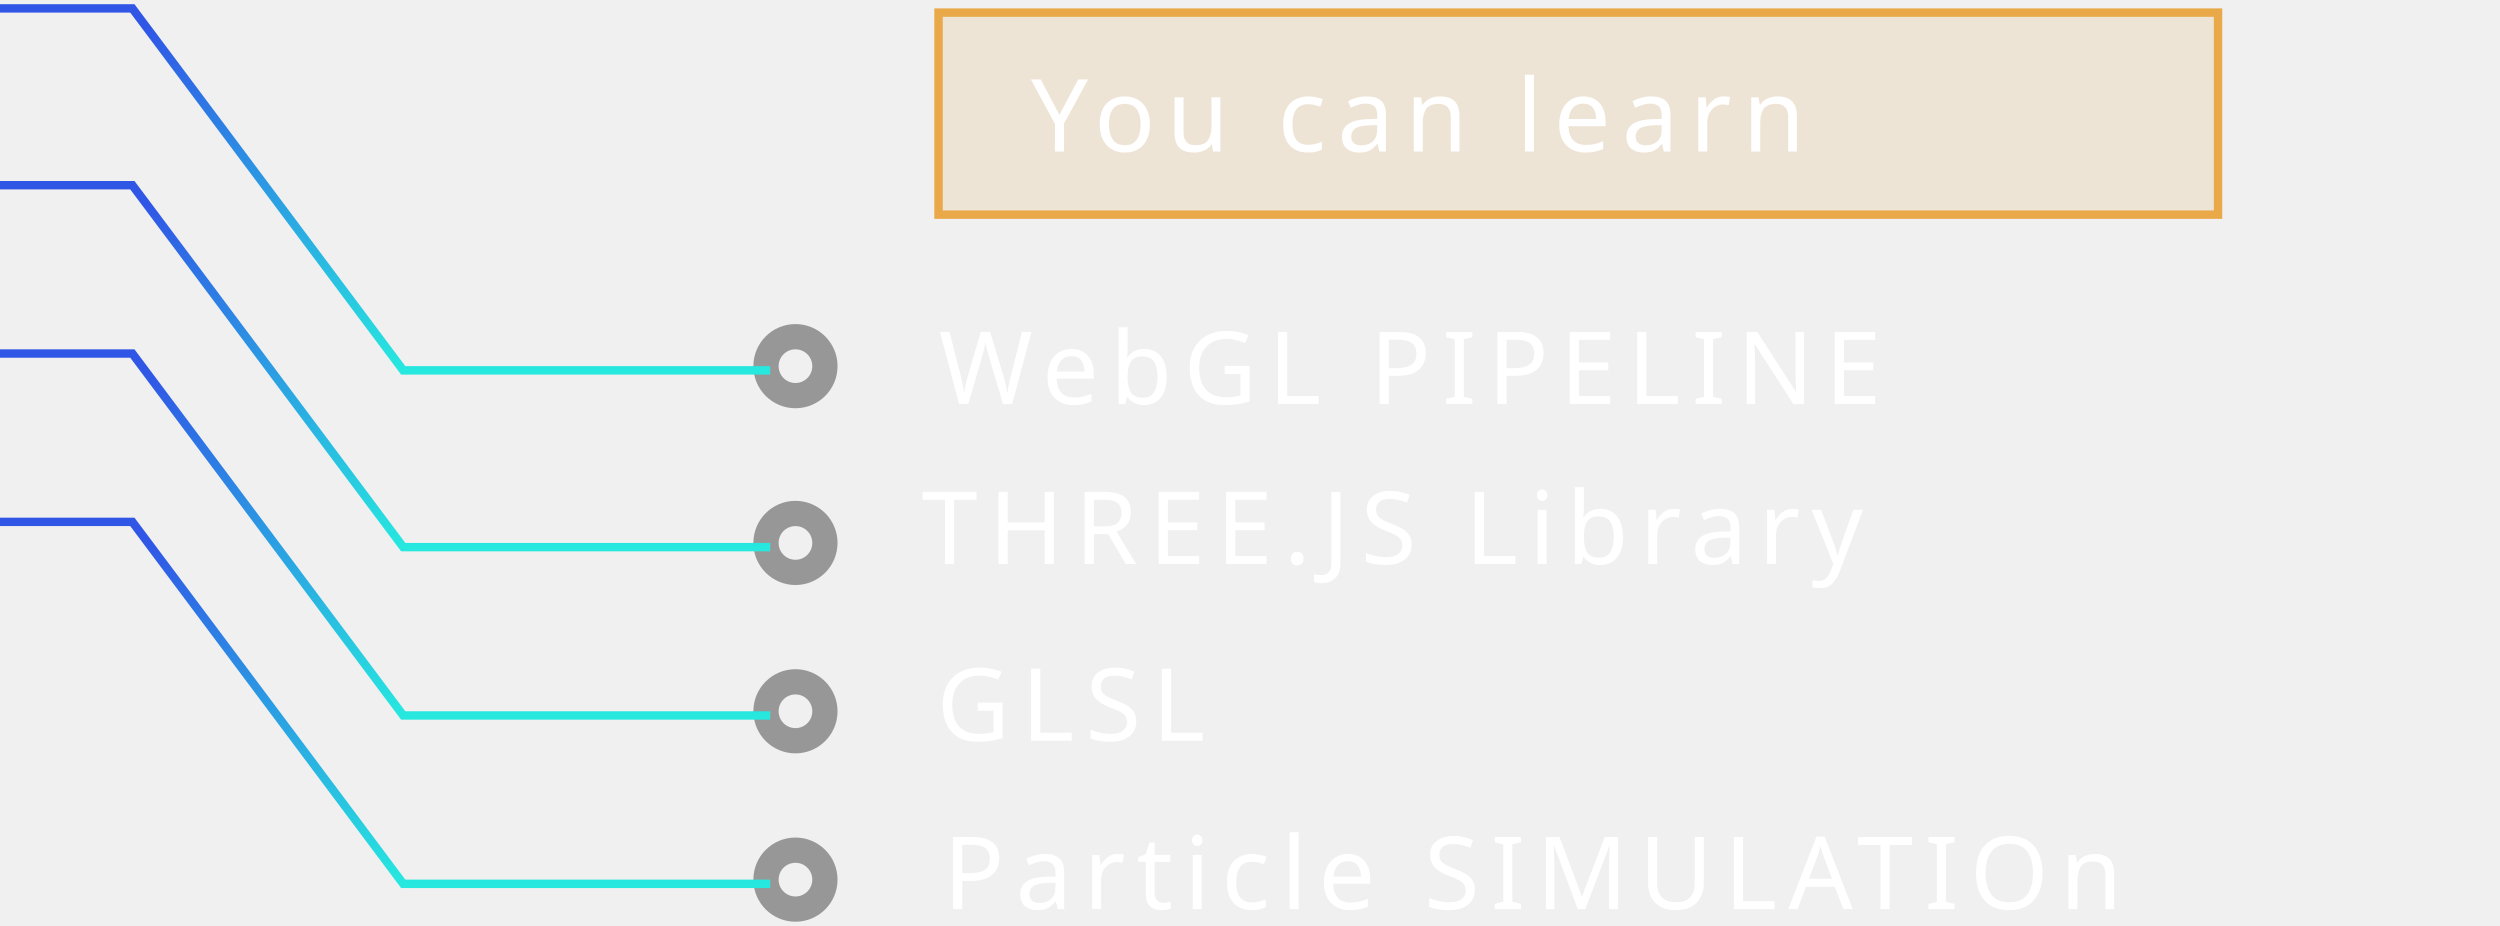
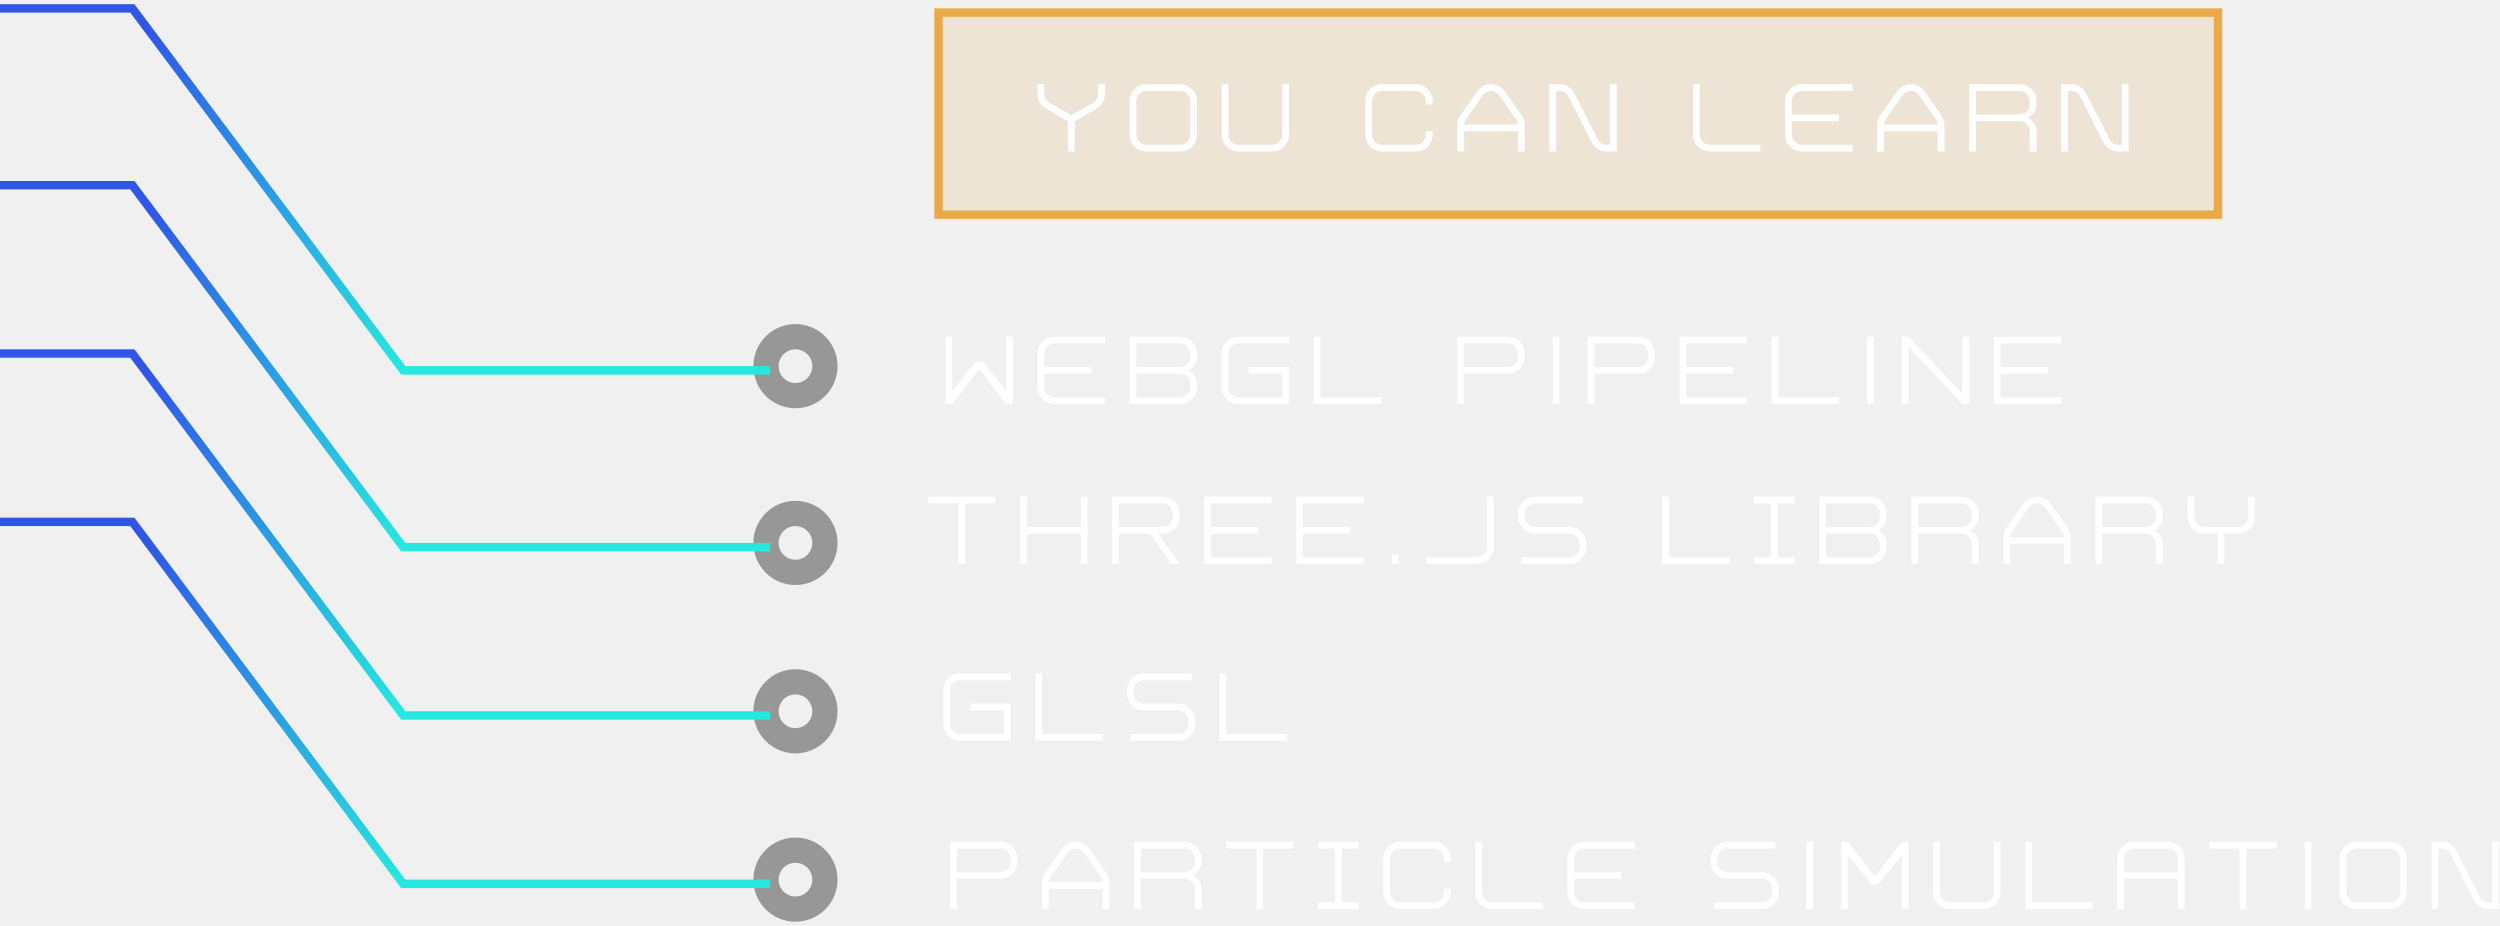
<svg xmlns="http://www.w3.org/2000/svg" xmlns:xlink="http://www.w3.org/1999/xlink" width="297px" height="110px" viewBox="0 0 297 110" version="1.1">
  <defs>
    <linearGradient x1="50%" y1="5.367%" x2="50%" y2="100%" id="linearGradient-1">
      <stop stop-color="#3056E6" offset="0%" />
      <stop stop-color="#26E8DF" offset="100%" />
    </linearGradient>
    <rect id="path-2" x="0" y="0" width="153" height="25" />
  </defs>
  <g id="Page-1" stroke="none" stroke-width="1" fill="none" fill-rule="evenodd">
-     <g id="Mobile" transform="translate(0, -775)">
+     <g id="Mobile---SVG-OUTPUT" transform="translate(0, -775)">
      <g id="Group-3" transform="translate(-26, 776)">
        <g id="Group-7" transform="translate(62, 53.5) scale(-1, 1) translate(-62, -53.5) ">
          <g id="Group-4-Copy" transform="translate(0, 41)">
            <circle id="Oval" stroke="#979797" stroke-width="3" cx="3.5" cy="42.5" r="3.5" />
            <polyline id="Line-3" stroke="url(#linearGradient-1)" stroke-linecap="square" points="7 43 50.097 43 82.276 1.13686838e-13 124 1.301112e-13" />
          </g>
          <g id="Group-4-Copy-4" transform="translate(0, 61)">
            <circle id="Oval" stroke="#979797" stroke-width="3" cx="3.5" cy="42.5" r="3.5" />
            <polyline id="Line-3" stroke="url(#linearGradient-1)" stroke-linecap="square" points="7 43 50.097 43 82.276 1.13686838e-13 124 1.301112e-13" />
          </g>
          <g id="Group-4-Copy-2" transform="translate(0, 21)">
            <circle id="Oval" stroke="#979797" stroke-width="3" cx="3.5" cy="42.5" r="3.5" />
            <polyline id="Line-3" stroke="url(#linearGradient-1)" stroke-linecap="square" points="7 43 50.097 43 82.276 1.13686838e-13 124 1.301112e-13" />
          </g>
          <g id="Group-4-Copy-3">
            <circle id="Oval" stroke="#979797" stroke-width="3" cx="3.5" cy="42.5" r="3.5" />
            <polyline id="Line-3" stroke="url(#linearGradient-1)" stroke-linecap="square" points="7 43 50.097 43 82.276 1.13686838e-13 124 1.301112e-13" />
          </g>
        </g>
-         <text id="WebGL-PIPELINE" font-family="Trivial-Light, Trivial" font-size="12" font-weight="300" letter-spacing="1.333" fill="#FFFFFF">
-           <tspan x="137.533" y="47">WebGL PIPELINE</tspan>
-         </text>
-         <text id="THREE.JS-Library" font-family="Trivial-Light, Trivial" font-size="12" font-weight="300" letter-spacing="1.333" fill="#FFFFFF">
-           <tspan x="135.467" y="66">THREE.JS Library</tspan>
-         </text>
-         <text id="GLSL" font-family="Trivial-Light, Trivial" font-size="12" font-weight="300" letter-spacing="1.333" fill="#FFFFFF">
-           <tspan x="137.267" y="87">GLSL</tspan>
-         </text>
-         <text id="Particle-SIMULATIOn" font-family="Trivial-Light, Trivial" font-size="12" font-weight="300" letter-spacing="1.333" fill="#FFFFFF">
-           <tspan x="138.067" y="107">Particle SIMULATIOn</tspan>
-         </text>
+         <path d="M138.333,39 L139.133,39 L139.133,45.42 L141.953,41.93 L142.713,41.93 L145.533,45.42 L145.533,39 L146.333,39 L146.333,47 L145.533,47 L142.333,42.86 L139.133,47 L138.333,47 L138.333,39 Z M157.267,39.8 L151.267,39.8 C150.607,39.8 150.067,40.34 150.067,41 L150.067,42.6 L155.667,42.6 L155.667,43.4 L150.067,43.4 L150.067,45 C150.067,45.66 150.607,46.2 151.267,46.2 L157.267,46.2 L157.267,47 L151.267,47 C150.167,47 149.267,46.1 149.267,45 L149.267,41 C149.267,39.9 150.167,39 151.267,39 L157.267,39 L157.267,39.8 Z M167.17,43 C167.71,43.24 168.2,43.85 168.2,44.6 L168.2,45 C168.2,46.1 167.3,47 166.2,47 L160.2,47 L160.2,39 L166.2,39 C167.3,39 168.2,39.9 168.2,41 L168.2,41.4 C168.2,42.15 167.71,42.76 167.17,43 Z M166.2,43.4 L161,43.4 L161,46.2 L166.2,46.2 C166.86,46.2 167.4,45.66 167.4,45 L167.4,44.6 C167.4,43.94 166.86,43.4 166.2,43.4 Z M166.2,39.8 L161,39.8 L161,42.6 L166.2,42.6 C166.86,42.6 167.4,42.05 167.4,41.4 L167.4,41 C167.4,40.34 166.86,39.8 166.2,39.8 Z M179.133,39 L179.133,39.8 L173.133,39.8 C172.473,39.8 171.933,40.34 171.933,41 L171.933,45 C171.933,45.66 172.473,46.2 173.133,46.2 L178.333,46.2 L178.333,43.4 L174.333,43.4 L174.333,42.6 L179.133,42.6 L179.133,47 L173.133,47 C172.033,47 171.133,46.1 171.133,45 L171.133,41 C171.133,39.9 172.033,39 173.133,39 L179.133,39 Z M182.067,47 L182.067,39 L182.867,39 L182.867,46.2 L190.067,46.2 L190.067,47 L182.067,47 Z M199.133,47 L199.133,39 L205.133,39 C206.233,39 207.133,39.9 207.133,41 L207.133,41.4 C207.133,42.5 206.233,43.4 205.133,43.4 L199.933,43.4 L199.933,47 L199.133,47 Z M199.933,42.6 L205.133,42.6 C205.793,42.6 206.333,42.06 206.333,41.4 L206.333,41 C206.333,40.34 205.793,39.8 205.133,39.8 L199.933,39.8 L199.933,42.6 Z M210.467,47 L210.467,39 L211.267,39 L211.267,47 L210.467,47 Z M214.6,47 L214.6,39 L220.6,39 C221.7,39 222.6,39.9 222.6,41 L222.6,41.4 C222.6,42.5 221.7,43.4 220.6,43.4 L215.4,43.4 L215.4,47 L214.6,47 Z M215.4,42.6 L220.6,42.6 C221.26,42.6 221.8,42.06 221.8,41.4 L221.8,41 C221.8,40.34 221.26,39.8 220.6,39.8 L215.4,39.8 L215.4,42.6 Z M225.533,47 L225.533,39 L233.533,39 L233.533,39.8 L226.333,39.8 L226.333,42.6 L231.933,42.6 L231.933,43.4 L226.333,43.4 L226.333,46.2 L233.533,46.2 L233.533,47 L225.533,47 Z M236.467,47 L236.467,39 L237.267,39 L237.267,46.2 L244.467,46.2 L244.467,47 L236.467,47 Z M247.8,47 L247.8,39 L248.6,39 L248.6,47 L247.8,47 Z M251.933,47 L251.933,39 L252.733,39 L259.133,45.77 L259.133,39 L259.933,39 L259.933,47 L259.133,47 L252.733,40.23 L252.733,47 L251.933,47 Z M262.867,47 L262.867,39 L270.867,39 L270.867,39.8 L263.667,39.8 L263.667,42.6 L269.267,42.6 L269.267,43.4 L263.667,43.4 L263.667,46.2 L270.867,46.2 L270.867,47 L262.867,47 Z" id="WebGL-PIPELINE" fill="#FFFFFF" />
+         <path d="M136.267,58 L144.267,58 L144.267,58.8 L140.667,58.8 L140.667,66 L139.867,66 L139.867,58.8 L136.267,58.8 L136.267,58 Z M147.2,66 L147.2,58 L148,58 L148,61.6 L154.4,61.6 L154.4,58 L155.2,58 L155.2,66 L154.4,66 L154.4,62.4 L148,62.4 L148,66 L147.2,66 Z M158.133,66 L158.133,58 L164.133,58 C165.233,58 166.133,58.9 166.133,60 L166.133,60.4 C166.133,61.5 165.233,62.4 164.133,62.4 L163.593,62.4 L166.133,66 L165.143,66 L162.613,62.4 L158.933,62.4 L158.933,66 L158.133,66 Z M158.933,61.6 L164.133,61.6 C164.793,61.6 165.333,61.06 165.333,60.4 L165.333,60 C165.333,59.34 164.793,58.8 164.133,58.8 L158.933,58.8 L158.933,61.6 Z M169.067,66 L169.067,58 L177.067,58 L177.067,58.8 L169.867,58.8 L169.867,61.6 L175.467,61.6 L175.467,62.4 L169.867,62.4 L169.867,65.2 L177.067,65.2 L177.067,66 L169.067,66 Z M180,66 L180,58 L188,58 L188,58.8 L180.8,58.8 L180.8,61.6 L186.4,61.6 L186.4,62.4 L180.8,62.4 L180.8,65.2 L188,65.2 L188,66 L180,66 Z M191.333,66 L191.333,64.83 L192.133,64.83 L192.133,66 L191.333,66 Z M195.467,66 L195.467,65.2 L201.467,65.2 C202.127,65.2 202.667,64.66 202.667,64 L202.667,58 L203.467,58 L203.467,64 C203.467,65.1 202.567,66 201.467,66 L195.467,66 Z M206.75,66 L206.75,65.2 L212.45,65.2 C213.11,65.2 213.65,64.66 213.65,64 L213.65,63.6 C213.65,62.94 213.11,62.4 212.45,62.4 L208.35,62.4 C207.25,62.4 206.35,61.5 206.35,60.4 L206.35,60 C206.35,58.9 207.25,58 208.35,58 L214.05,58 L214.05,58.8 L208.35,58.8 C207.69,58.8 207.15,59.34 207.15,60 L207.15,60.4 C207.15,61.06 207.69,61.6 208.35,61.6 L212.45,61.6 C213.55,61.6 214.45,62.5 214.45,63.6 L214.45,64 C214.45,65.1 213.55,66 212.45,66 L206.75,66 Z M223.467,66 L223.467,58 L224.267,58 L224.267,65.2 L231.467,65.2 L231.467,66 L223.467,66 Z M234.4,66 L234.4,65.2 L236.4,65.2 L236.4,58.8 L234.4,58.8 L234.4,58 L239.2,58 L239.2,58.8 L237.2,58.8 L237.2,65.2 L239.2,65.2 L239.2,66 L234.4,66 Z M249.103,62 C249.643,62.24 250.133,62.85 250.133,63.6 L250.133,64 C250.133,65.1 249.233,66 248.133,66 L242.133,66 L242.133,58 L248.133,58 C249.233,58 250.133,58.9 250.133,60 L250.133,60.4 C250.133,61.15 249.643,61.76 249.103,62 Z M248.133,62.4 L242.933,62.4 L242.933,65.2 L248.133,65.2 C248.793,65.2 249.333,64.66 249.333,64 L249.333,63.6 C249.333,62.94 248.793,62.4 248.133,62.4 Z M248.133,58.8 L242.933,58.8 L242.933,61.6 L248.133,61.6 C248.793,61.6 249.333,61.05 249.333,60.4 L249.333,60 C249.333,59.34 248.793,58.8 248.133,58.8 Z M253.067,58 L259.067,58 C260.167,58 261.067,58.9 261.067,60 L261.067,60.4 C261.067,61.15 260.577,61.76 260.037,62 C260.577,62.24 261.067,62.85 261.067,63.6 L261.067,66 L260.267,66 L260.267,63.6 C260.267,62.95 259.727,62.4 259.067,62.4 L253.867,62.4 L253.867,66 L253.067,66 L253.067,58 Z M259.067,58.8 L253.867,58.8 L253.867,61.6 L259.067,61.6 C259.727,61.6 260.267,61.05 260.267,60.4 L260.267,60 C260.267,59.34 259.727,58.8 259.067,58.8 Z M264,66 L264,62.86 C264,62.45 264.13,62.04 264.36,61.71 L266.36,58.85 C266.75,58.3 267.38,58 268,58 C268.62,58 269.25,58.3 269.64,58.85 L271.64,61.71 C271.87,62.03 272,62.44 272,62.86 L272,66 L271.2,66 L271.2,63.6 L264.8,63.6 L264.8,66 L264,66 Z M268,58.8 C267.45,58.8 267.13,59.15 266.99,59.35 L265.02,62.17 C264.87,62.38 264.81,62.61 264.8,62.8 L271.2,62.8 C271.19,62.61 271.13,62.38 270.98,62.17 L269.01,59.35 C268.87,59.16 268.55,58.8 268,58.8 Z M274.933,58 L280.933,58 C282.033,58 282.933,58.9 282.933,60 L282.933,60.4 C282.933,61.15 282.443,61.76 281.903,62 C282.443,62.24 282.933,62.85 282.933,63.6 L282.933,66 L282.133,66 L282.133,63.6 C282.133,62.95 281.593,62.4 280.933,62.4 L275.733,62.4 L275.733,66 L274.933,66 L274.933,58 Z M280.933,58.8 L275.733,58.8 L275.733,61.6 L280.933,61.6 C281.593,61.6 282.133,61.05 282.133,60.4 L282.133,60 C282.133,59.34 281.593,58.8 280.933,58.8 Z M286.667,58 L286.667,60.4 C286.667,61.06 287.207,61.6 287.867,61.6 L291.867,61.6 C292.527,61.6 293.067,61.06 293.067,60.4 L293.067,58 L293.867,58 L293.867,60.4 C293.867,61.5 292.967,62.4 291.867,62.4 L290.267,62.4 L290.267,66 L289.467,66 L289.467,62.4 L287.867,62.4 C286.767,62.4 285.867,61.5 285.867,60.4 L285.867,58 L286.667,58 Z" id="THREE.JS-Library" fill="#FFFFFF" />
+         <path d="M146.067,79 L146.067,79.8 L140.067,79.8 C139.407,79.8 138.867,80.34 138.867,81 L138.867,85 C138.867,85.66 139.407,86.2 140.067,86.2 L145.267,86.2 L145.267,83.4 L141.267,83.4 L141.267,82.6 L146.067,82.6 L146.067,87 L140.067,87 C138.967,87 138.067,86.1 138.067,85 L138.067,81 C138.067,79.9 138.967,79 140.067,79 L146.067,79 Z M149,87 L149,79 L149.8,79 L149.8,86.2 L157,86.2 L157,87 L149,87 Z M160.283,87 L160.283,86.2 L165.983,86.2 C166.643,86.2 167.183,85.66 167.183,85 L167.183,84.6 C167.183,83.94 166.643,83.4 165.983,83.4 L161.883,83.4 C160.783,83.4 159.883,82.5 159.883,81.4 L159.883,81 C159.883,79.9 160.783,79 161.883,79 L167.583,79 L167.583,79.8 L161.883,79.8 C161.223,79.8 160.683,80.34 160.683,81 L160.683,81.4 C160.683,82.06 161.223,82.6 161.883,82.6 L165.983,82.6 C167.083,82.6 167.983,83.5 167.983,84.6 L167.983,85 C167.983,86.1 167.083,87 165.983,87 L160.283,87 Z M170.867,87 L170.867,79 L171.667,79 L171.667,86.2 L178.867,86.2 L178.867,87 L170.867,87 Z" id="GLSL" fill="#FFFFFF" />
+         <path d="M138.867,107 L138.867,99 L144.867,99 C145.967,99 146.867,99.9 146.867,101 L146.867,101.4 C146.867,102.5 145.967,103.4 144.867,103.4 L139.667,103.4 L139.667,107 L138.867,107 Z M139.667,102.6 L144.867,102.6 C145.527,102.6 146.067,102.06 146.067,101.4 L146.067,101 C146.067,100.34 145.527,99.8 144.867,99.8 L139.667,99.8 L139.667,102.6 Z M149.8,107 L149.8,103.86 C149.8,103.45 149.93,103.04 150.16,102.71 L152.16,99.85 C152.55,99.3 153.18,99 153.8,99 C154.42,99 155.05,99.3 155.44,99.85 L157.44,102.71 C157.67,103.03 157.8,103.44 157.8,103.86 L157.8,107 L157,107 L157,104.6 L150.6,104.6 L150.6,107 L149.8,107 Z M153.8,99.8 C153.25,99.8 152.93,100.15 152.79,100.35 L150.82,103.17 C150.67,103.38 150.61,103.61 150.6,103.8 L157,103.8 C156.99,103.61 156.93,103.38 156.78,103.17 L154.81,100.35 C154.67,100.16 154.35,99.8 153.8,99.8 Z M160.733,99 L166.733,99 C167.833,99 168.733,99.9 168.733,101 L168.733,101.4 C168.733,102.15 168.243,102.76 167.703,103 C168.243,103.24 168.733,103.85 168.733,104.6 L168.733,107 L167.933,107 L167.933,104.6 C167.933,103.95 167.393,103.4 166.733,103.4 L161.533,103.4 L161.533,107 L160.733,107 L160.733,99 Z M166.733,99.8 L161.533,99.8 L161.533,102.6 L166.733,102.6 C167.393,102.6 167.933,102.05 167.933,101.4 L167.933,101 C167.933,100.34 167.393,99.8 166.733,99.8 Z M171.667,99 L179.667,99 L179.667,99.8 L176.067,99.8 L176.067,107 L175.267,107 L175.267,99.8 L171.667,99.8 L171.667,99 Z M182.6,107 L182.6,106.2 L184.6,106.2 L184.6,99.8 L182.6,99.8 L182.6,99 L187.4,99 L187.4,99.8 L185.4,99.8 L185.4,106.2 L187.4,106.2 L187.4,107 L182.6,107 Z M198.333,101.4 L197.533,101.4 L197.533,101 C197.533,100.34 196.993,99.8 196.333,99.8 L192.333,99.8 C191.673,99.8 191.133,100.34 191.133,101 L191.133,105 C191.133,105.66 191.673,106.2 192.333,106.2 L196.333,106.2 C196.993,106.2 197.533,105.66 197.533,105 L197.533,104.6 L198.333,104.6 L198.333,105 C198.333,106.1 197.433,107 196.333,107 L192.333,107 C191.233,107 190.333,106.1 190.333,105 L190.333,101 C190.333,99.9 191.233,99 192.333,99 L196.333,99 C197.433,99 198.333,99.9 198.333,101 L198.333,101.4 Z M201.267,99 L202.067,99 L202.067,105 C202.067,105.66 202.607,106.2 203.267,106.2 L209.267,106.2 L209.267,107 L203.267,107 C202.167,107 201.267,106.1 201.267,105 L201.267,99 Z M220.2,99.8 L214.2,99.8 C213.54,99.8 213,100.34 213,101 L213,102.6 L218.6,102.6 L218.6,103.4 L213,103.4 L213,105 C213,105.66 213.54,106.2 214.2,106.2 L220.2,106.2 L220.2,107 L214.2,107 C213.1,107 212.2,106.1 212.2,105 L212.2,101 C212.2,99.9 213.1,99 214.2,99 L220.2,99 L220.2,99.8 Z M229.617,107 L229.617,106.2 L235.317,106.2 C235.977,106.2 236.517,105.66 236.517,105 L236.517,104.6 C236.517,103.94 235.977,103.4 235.317,103.4 L231.217,103.4 C230.117,103.4 229.217,102.5 229.217,101.4 L229.217,101 C229.217,99.9 230.117,99 231.217,99 L236.917,99 L236.917,99.8 L231.217,99.8 C230.557,99.8 230.017,100.34 230.017,101 L230.017,101.4 C230.017,102.06 230.557,102.6 231.217,102.6 L235.317,102.6 C236.417,102.6 237.317,103.5 237.317,104.6 L237.317,105 C237.317,106.1 236.417,107 235.317,107 L229.617,107 Z M240.6,107 L240.6,99 L241.4,99 L241.4,107 L240.6,107 Z M244.733,107 L244.733,99 L245.533,99 L248.733,103.14 L251.933,99 L252.733,99 L252.733,107 L251.933,107 L251.933,100.58 L249.113,104.07 L248.353,104.07 L245.533,100.58 L245.533,107 L244.733,107 Z M255.667,99 L256.467,99 L256.467,105 C256.467,105.66 257.007,106.2 257.667,106.2 L261.667,106.2 C262.327,106.2 262.867,105.66 262.867,105 L262.867,99 L263.667,99 L263.667,105 C263.667,106.1 262.767,107 261.667,107 L257.667,107 C256.567,107 255.667,106.1 255.667,105 L255.667,99 Z M266.6,107 L266.6,99 L267.4,99 L267.4,106.2 L274.6,106.2 L274.6,107 L266.6,107 Z M277.533,107 L277.533,101 C277.533,99.9 278.433,99 279.533,99 L283.533,99 C284.633,99 285.533,99.9 285.533,101 L285.533,107 L284.733,107 L284.733,103.4 L278.333,103.4 L278.333,107 L277.533,107 Z M278.333,102.6 L284.733,102.6 L284.733,101 C284.733,100.34 284.193,99.8 283.533,99.8 L279.533,99.8 C278.873,99.8 278.333,100.34 278.333,101 L278.333,102.6 Z M288.467,99 L296.467,99 L296.467,99.8 L292.867,99.8 L292.867,107 L292.067,107 L292.067,99.8 L288.467,99.8 L288.467,99 Z M299.8,107 L299.8,99 L300.6,99 L300.6,107 L299.8,107 Z M303.933,105 L303.933,101 C303.933,99.9 304.833,99 305.933,99 L309.933,99 C311.033,99 311.933,99.9 311.933,101 L311.933,105 C311.933,106.1 311.033,107 309.933,107 L305.933,107 C304.833,107 303.933,106.1 303.933,105 Z M305.933,106.2 L309.933,106.2 C310.593,106.2 311.133,105.66 311.133,105 L311.133,101 C311.133,100.34 310.593,99.8 309.933,99.8 L305.933,99.8 C305.273,99.8 304.733,100.34 304.733,101 L304.733,105 C304.733,105.66 305.273,106.2 305.933,106.2 Z M322.867,107 L321.667,107 C320.827,107 320.177,106.49 319.877,105.88 L317.107,100.41 C316.927,100.09 316.567,99.8 316.067,99.8 L315.667,99.8 L315.667,107 L314.867,107 L314.867,99 L316.067,99 C316.907,99 317.567,99.52 317.867,100.16 L320.627,105.59 C320.797,105.9 321.147,106.2 321.667,106.2 L322.067,106.2 L322.067,99 L322.867,99 L322.867,107 Z" id="Particle-SIMULATIOn" fill="#FFFFFF" />
        <g id="Group-5" transform="translate(137, 0)">
          <g id="Rectangle-8">
            <use fill-opacity="0.217" fill="#E6B976" fill-rule="evenodd" xlink:href="#path-2" />
            <rect stroke="#EAA948" stroke-width="1" x="0.5" y="0.5" width="152" height="24" />
          </g>
-           <text id="You-can-learn" font-family="Trivial-Light, Trivial" font-size="12" font-weight="300" letter-spacing="1.333" fill="#FFFFFF">
-             <tspan x="11.467" y="17">You can learn</tspan>
-           </text>
+           <path d="M12.267,9 L13.067,9 L13.067,10.2 C13.067,10.68 13.367,11.11 13.797,11.29 L16.267,12.71 L18.737,11.29 C19.167,11.11 19.467,10.68 19.467,10.2 L19.467,9 L20.267,9 L20.267,10.2 C20.267,11.03 19.757,11.63 19.247,11.91 L16.667,13.42 L16.667,17 L15.867,17 L15.867,13.42 L13.287,11.91 C12.777,11.63 12.267,11.03 12.267,10.2 L12.267,9 Z M31.2,11 L31.2,15 C31.2,16.1 30.3,17 29.2,17 L25.2,17 C24.1,17 23.2,16.1 23.2,15 L23.2,11 C23.2,9.9 24.1,9 25.2,9 L29.2,9 C30.3,9 31.2,9.9 31.2,11 Z M25.2,16.2 L29.2,16.2 C29.86,16.2 30.4,15.66 30.4,15 L30.4,11 C30.4,10.34 29.86,9.8 29.2,9.8 L25.2,9.8 C24.54,9.8 24,10.34 24,11 L24,15 C24,15.66 24.54,16.2 25.2,16.2 Z M34.933,9 L34.933,15 C34.933,15.66 35.473,16.2 36.133,16.2 L40.133,16.2 C40.793,16.2 41.333,15.66 41.333,15 L41.333,9 L42.133,9 L42.133,15 C42.133,16.1 41.233,17 40.133,17 L36.133,17 C35.033,17 34.133,16.1 34.133,15 L34.133,9 L34.933,9 Z M59.2,11.4 L58.4,11.4 L58.4,11 C58.4,10.34 57.86,9.8 57.2,9.8 L53.2,9.8 C52.54,9.8 52,10.34 52,11 L52,15 C52,15.66 52.54,16.2 53.2,16.2 L57.2,16.2 C57.86,16.2 58.4,15.66 58.4,15 L58.4,14.6 L59.2,14.6 L59.2,15 C59.2,16.1 58.3,17 57.2,17 L53.2,17 C52.1,17 51.2,16.1 51.2,15 L51.2,11 C51.2,9.9 52.1,9 53.2,9 L57.2,9 C58.3,9 59.2,9.9 59.2,11 L59.2,11.4 Z M62.133,17 L62.133,13.86 C62.133,13.45 62.263,13.04 62.493,12.71 L64.493,9.85 C64.883,9.3 65.513,9 66.133,9 C66.753,9 67.383,9.3 67.773,9.85 L69.773,12.71 C70.003,13.03 70.133,13.44 70.133,13.86 L70.133,17 L69.333,17 L69.333,14.6 L62.933,14.6 L62.933,17 L62.133,17 Z M66.133,9.8 C65.583,9.8 65.263,10.15 65.123,10.35 L63.153,13.17 C63.003,13.38 62.943,13.61 62.933,13.8 L69.333,13.8 C69.323,13.61 69.263,13.38 69.113,13.17 L67.143,10.35 C67.003,10.16 66.683,9.8 66.133,9.8 Z M81.067,17 L79.867,17 C79.027,17 78.377,16.49 78.077,15.88 L75.307,10.41 C75.127,10.09 74.767,9.8 74.267,9.8 L73.867,9.8 L73.867,17 L73.067,17 L73.067,9 L74.267,9 C75.107,9 75.767,9.52 76.067,10.16 L78.827,15.59 C78.997,15.9 79.347,16.2 79.867,16.2 L80.267,16.2 L80.267,9 L81.067,9 L81.067,17 Z M90.133,9 L90.933,9 L90.933,15 C90.933,15.66 91.473,16.2 92.133,16.2 L98.133,16.2 L98.133,17 L92.133,17 C91.033,17 90.133,16.1 90.133,15 L90.133,9 Z M109.067,9.8 L103.067,9.8 C102.407,9.8 101.867,10.34 101.867,11 L101.867,12.6 L107.467,12.6 L107.467,13.4 L101.867,13.4 L101.867,15 C101.867,15.66 102.407,16.2 103.067,16.2 L109.067,16.2 L109.067,17 L103.067,17 C101.967,17 101.067,16.1 101.067,15 L101.067,11 C101.067,9.9 101.967,9 103.067,9 L109.067,9 L109.067,9.8 Z M112,17 L112,13.86 C112,13.45 112.13,13.04 112.36,12.71 L114.36,9.85 C114.75,9.3 115.38,9 116,9 C116.62,9 117.25,9.3 117.64,9.85 L119.64,12.71 C119.87,13.03 120,13.44 120,13.86 L120,17 L119.2,17 L119.2,14.6 L112.8,14.6 L112.8,17 L112,17 Z M116,9.8 C115.45,9.8 115.13,10.15 114.99,10.35 L113.02,13.17 C112.87,13.38 112.81,13.61 112.8,13.8 L119.2,13.8 C119.19,13.61 119.13,13.38 118.98,13.17 L117.01,10.35 C116.87,10.16 116.55,9.8 116,9.8 Z M122.933,9 L128.933,9 C130.033,9 130.933,9.9 130.933,11 L130.933,11.4 C130.933,12.15 130.443,12.76 129.903,13 C130.443,13.24 130.933,13.85 130.933,14.6 L130.933,17 L130.133,17 L130.133,14.6 C130.133,13.95 129.593,13.4 128.933,13.4 L123.733,13.4 L123.733,17 L122.933,17 L122.933,9 Z M128.933,9.8 L123.733,9.8 L123.733,12.6 L128.933,12.6 C129.593,12.6 130.133,12.05 130.133,11.4 L130.133,11 C130.133,10.34 129.593,9.8 128.933,9.8 Z M141.867,17 L140.667,17 C139.827,17 139.177,16.49 138.877,15.88 L136.107,10.41 C135.927,10.09 135.567,9.8 135.067,9.8 L134.667,9.8 L134.667,17 L133.867,17 L133.867,9 L135.067,9 C135.907,9 136.567,9.52 136.867,10.16 L139.627,15.59 C139.797,15.9 140.147,16.2 140.667,16.2 L141.067,16.2 L141.067,9 L141.867,9 L141.867,17 Z" id="You-can-learn" fill="#FFFFFF" />
        </g>
      </g>
    </g>
  </g>
</svg>
